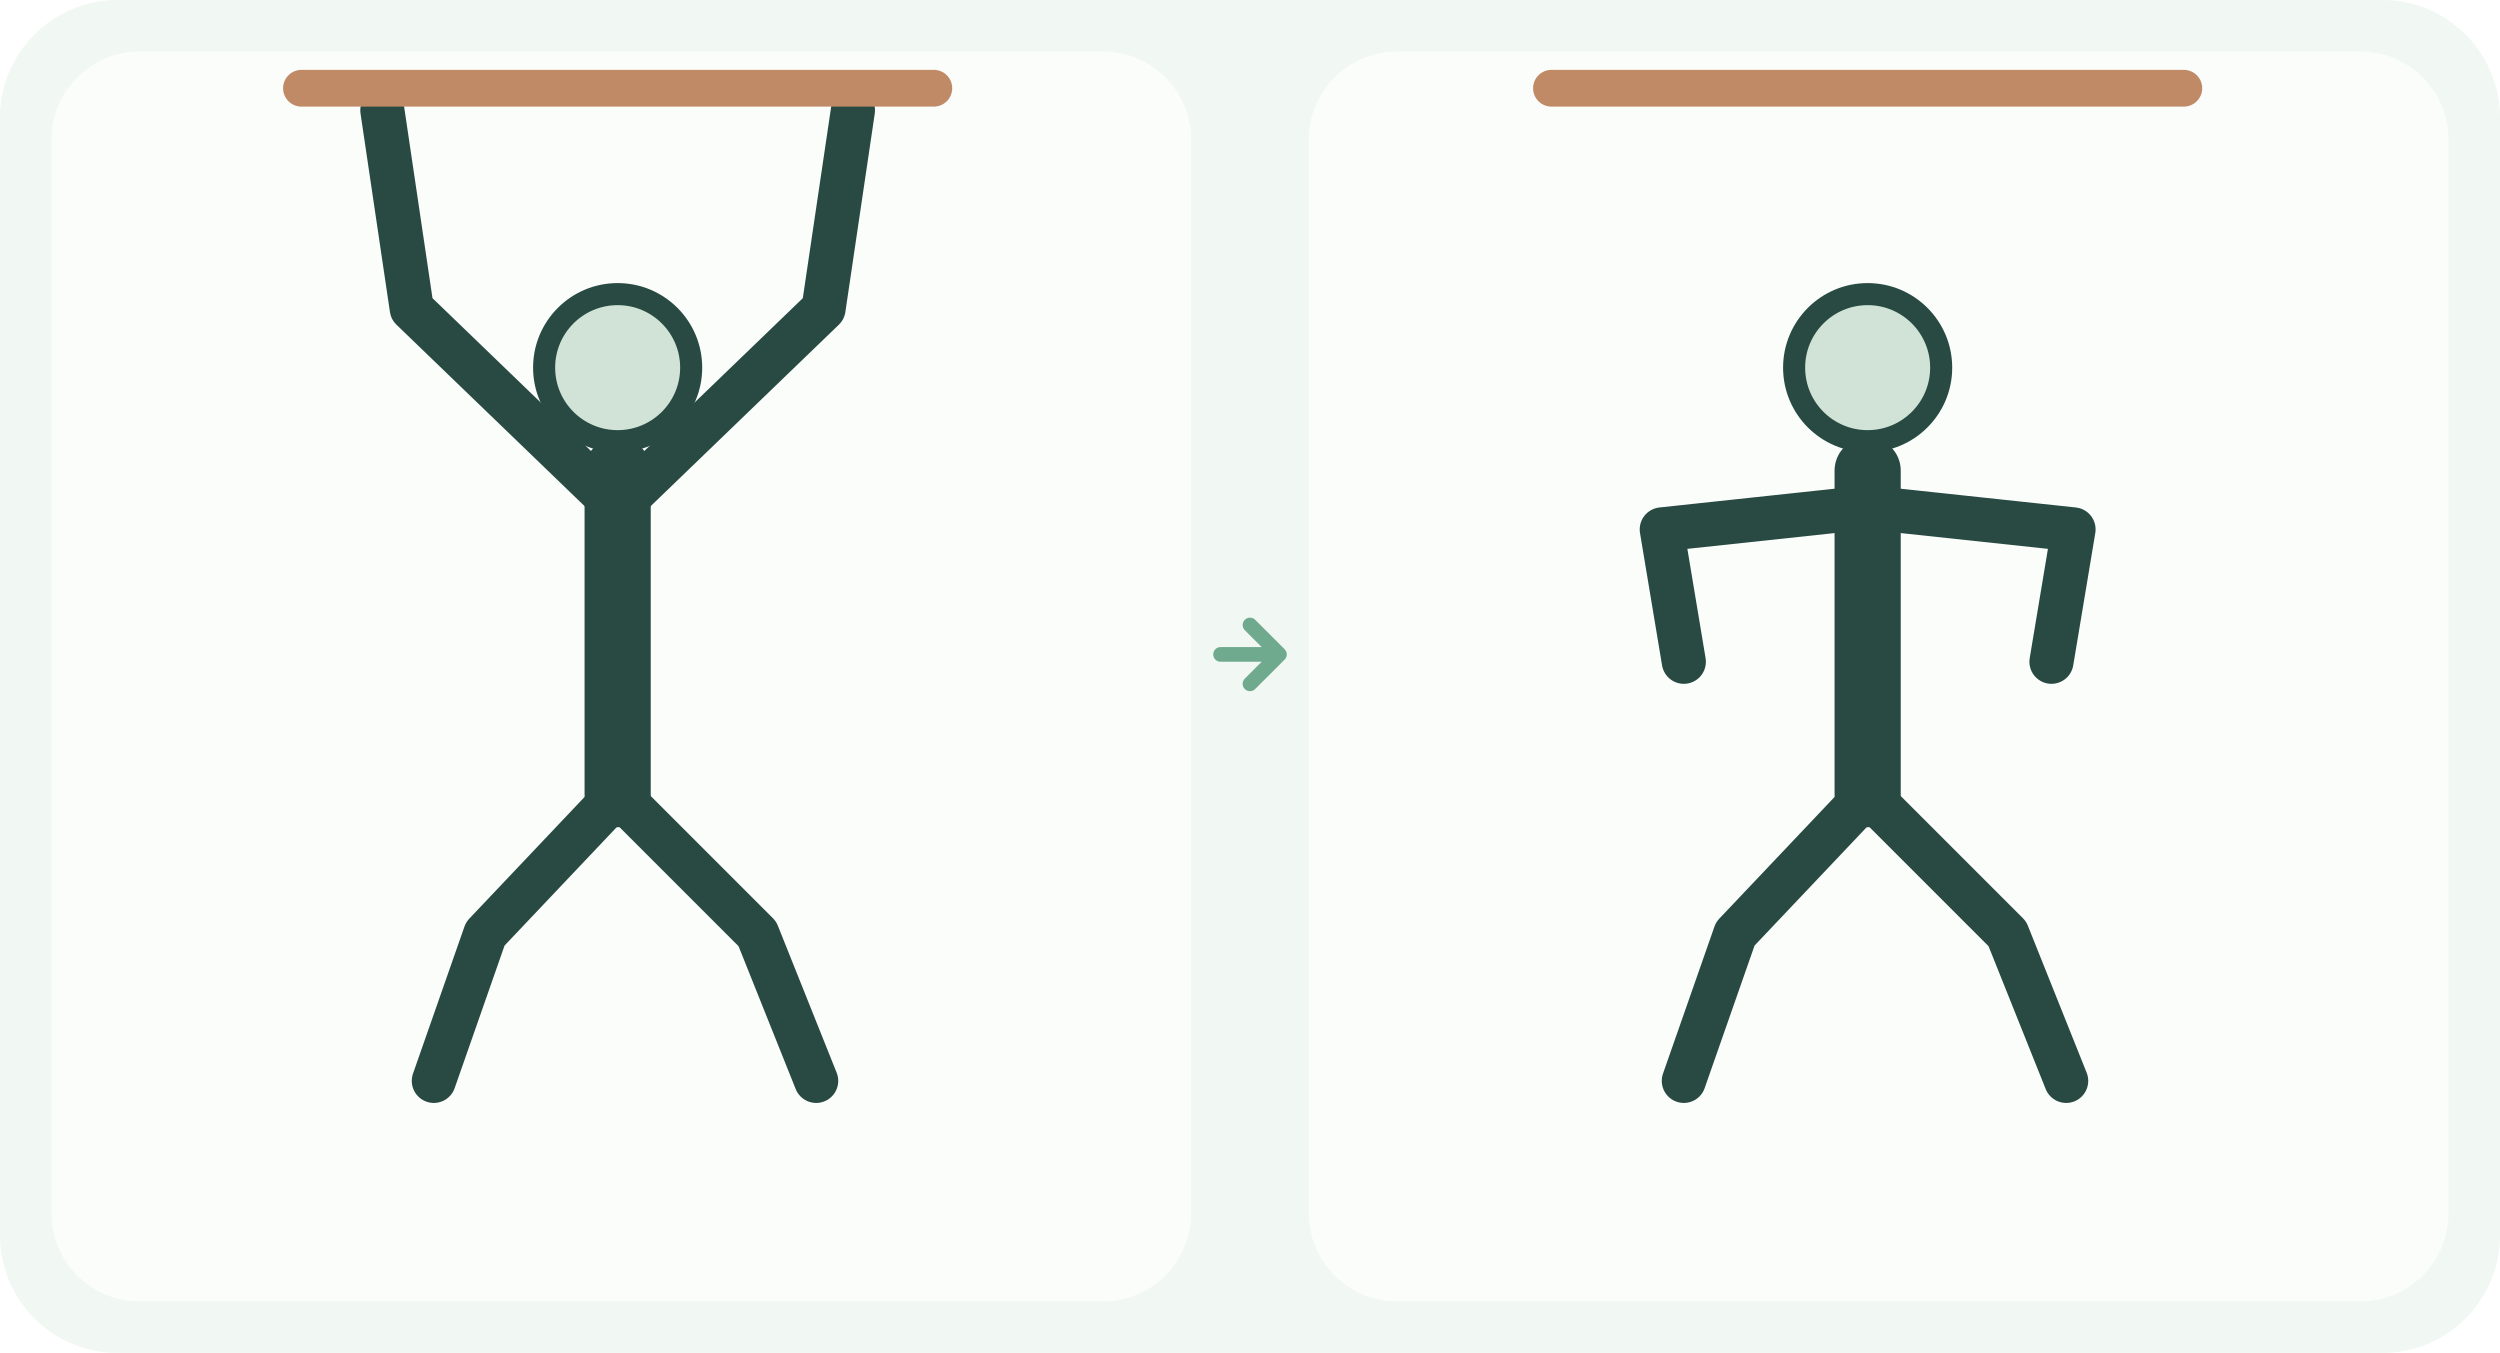
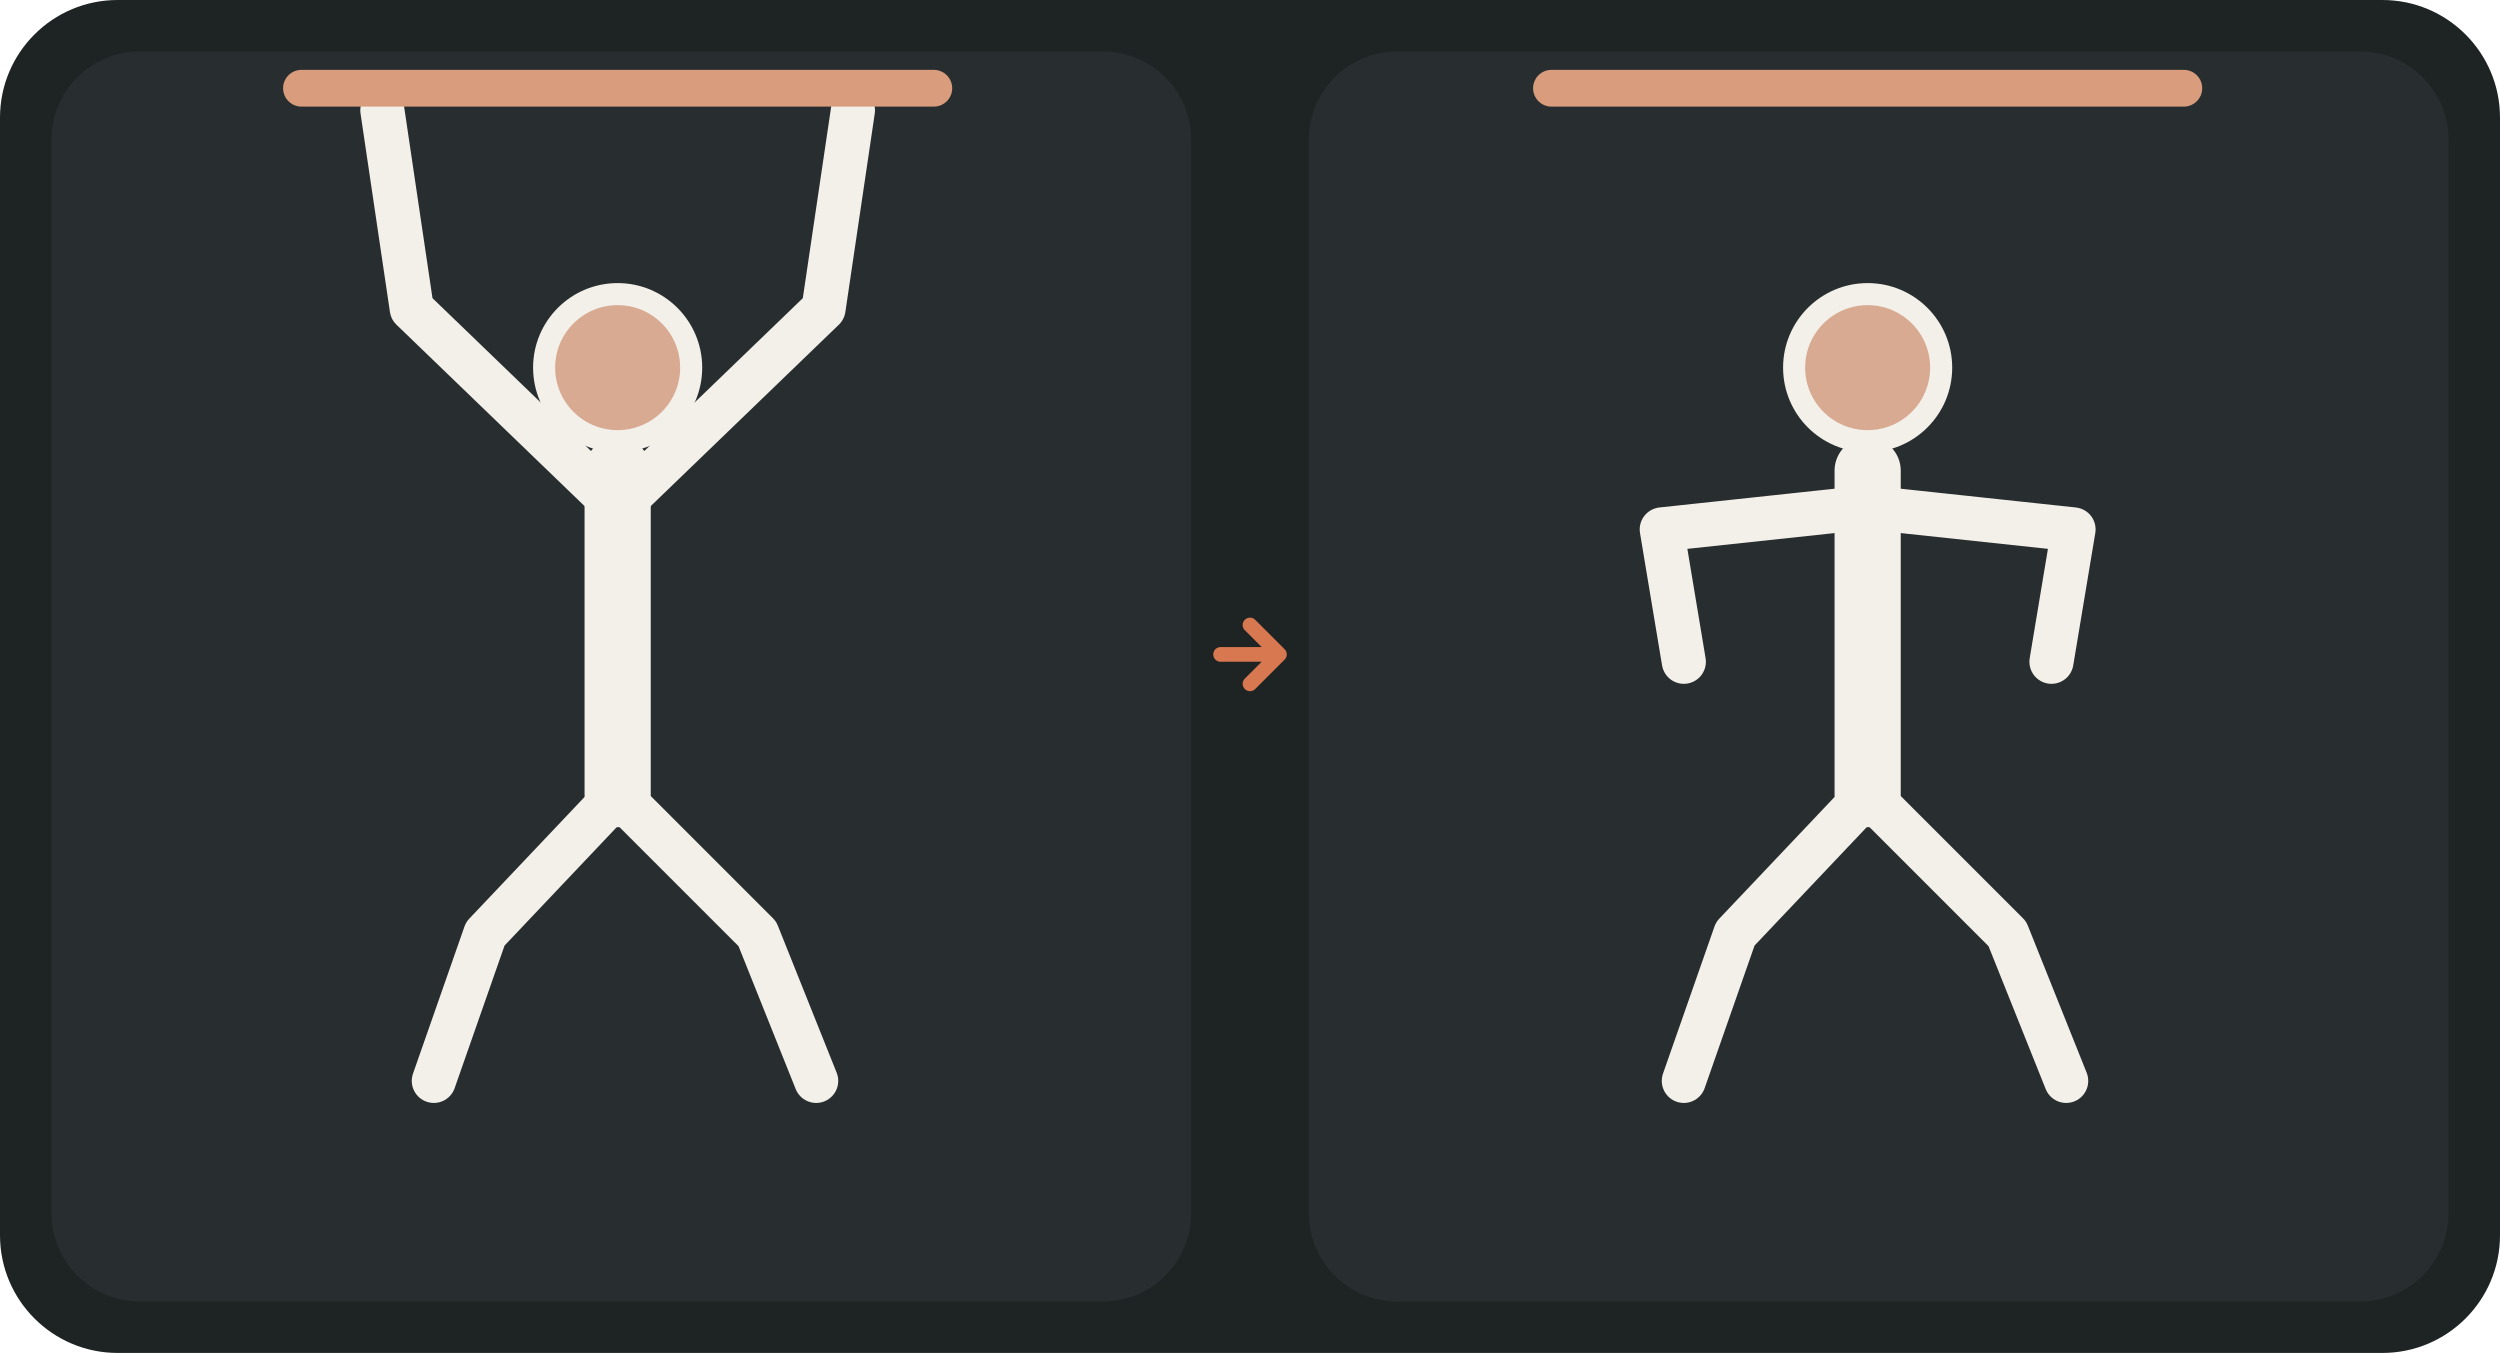
<svg xmlns="http://www.w3.org/2000/svg" viewBox="0 0 340 184" role="img" aria-label="Two positions for pull movement">
-   <rect width="340" height="184" rx="16" fill="#f1f7f2" />
-   <rect x="7" y="7" width="155" height="170" rx="12" fill="#fbfdfb" />
-   <rect x="178" y="7" width="155" height="170" rx="12" fill="#fbfdfb" />
-   <circle cx="84" cy="50" r="10" fill="#d0e3d6" stroke="#284a42" stroke-width="3" />
-   <polyline points="84,64 84,108" fill="none" stroke="#284a42" stroke-width="9" stroke-linejoin="round" stroke-linecap="round" />
-   <polyline points="84,108 66,127 59,147" fill="none" stroke="#284a42" stroke-width="6" stroke-linejoin="round" stroke-linecap="round" />
-   <polyline points="84,108 103,127 111,147" fill="none" stroke="#284a42" stroke-width="6" stroke-linejoin="round" stroke-linecap="round" />
-   <polyline points="84,69 56,42 52,15" fill="none" stroke="#284a42" stroke-width="6" stroke-linejoin="round" stroke-linecap="round" />
-   <polyline points="84,69 112,42 116,15" fill="none" stroke="#284a42" stroke-width="6" stroke-linejoin="round" stroke-linecap="round" />
-   <path d="M41 12h86" stroke="#c18a66" stroke-width="5" stroke-linecap="round" />
-   <circle cx="254" cy="50" r="10" fill="#d0e3d6" stroke="#284a42" stroke-width="3" />
-   <polyline points="254,64 254,108" fill="none" stroke="#284a42" stroke-width="9" stroke-linejoin="round" stroke-linecap="round" />
-   <polyline points="254,108 236,127 229,147" fill="none" stroke="#284a42" stroke-width="6" stroke-linejoin="round" stroke-linecap="round" />
-   <polyline points="254,108 273,127 281,147" fill="none" stroke="#284a42" stroke-width="6" stroke-linejoin="round" stroke-linecap="round" />
-   <polyline points="254,69 226,72 229,90" fill="none" stroke="#284a42" stroke-width="6" stroke-linejoin="round" stroke-linecap="round" />
-   <polyline points="254,69 282,72 279,90" fill="none" stroke="#284a42" stroke-width="6" stroke-linejoin="round" stroke-linecap="round" />
-   <path d="M211 12h86" stroke="#c18a66" stroke-width="5" stroke-linecap="round" />
-   <path d="M166 89h8m-4-4 4 4-4 4" fill="none" stroke="#70aa8e" stroke-width="2" stroke-linecap="round" stroke-linejoin="round" />
+   <rect width="340" height="184" rx="16" fill="#1e2324" />
+   <rect x="7" y="7" width="155" height="170" rx="12" fill="#282d2f" />
+   <rect x="178" y="7" width="155" height="170" rx="12" fill="#282d2f" />
+   <circle cx="84" cy="50" r="10" fill="#d8aa92" stroke="#f2f0e9" stroke-width="3" />
+   <polyline points="84,64 84,108" fill="none" stroke="#f2f0e9" stroke-width="9" stroke-linejoin="round" stroke-linecap="round" />
+   <polyline points="84,108 66,127 59,147" fill="none" stroke="#f2f0e9" stroke-width="6" stroke-linejoin="round" stroke-linecap="round" />
+   <polyline points="84,108 103,127 111,147" fill="none" stroke="#f2f0e9" stroke-width="6" stroke-linejoin="round" stroke-linecap="round" />
+   <polyline points="84,69 56,42 52,15" fill="none" stroke="#f2f0e9" stroke-width="6" stroke-linejoin="round" stroke-linecap="round" />
+   <polyline points="84,69 112,42 116,15" fill="none" stroke="#f2f0e9" stroke-width="6" stroke-linejoin="round" stroke-linecap="round" />
+   <path d="M41 12h86" stroke="#d99d7d" stroke-width="5" stroke-linecap="round" />
+   <circle cx="254" cy="50" r="10" fill="#d8aa92" stroke="#f2f0e9" stroke-width="3" />
+   <polyline points="254,64 254,108" fill="none" stroke="#f2f0e9" stroke-width="9" stroke-linejoin="round" stroke-linecap="round" />
+   <polyline points="254,108 236,127 229,147" fill="none" stroke="#f2f0e9" stroke-width="6" stroke-linejoin="round" stroke-linecap="round" />
+   <polyline points="254,108 273,127 281,147" fill="none" stroke="#f2f0e9" stroke-width="6" stroke-linejoin="round" stroke-linecap="round" />
+   <polyline points="254,69 226,72 229,90" fill="none" stroke="#f2f0e9" stroke-width="6" stroke-linejoin="round" stroke-linecap="round" />
+   <polyline points="254,69 282,72 279,90" fill="none" stroke="#f2f0e9" stroke-width="6" stroke-linejoin="round" stroke-linecap="round" />
+   <path d="M211 12h86" stroke="#d99d7d" stroke-width="5" stroke-linecap="round" />
+   <path d="M166 89h8m-4-4 4 4-4 4" fill="none" stroke="#d77850" stroke-width="2" stroke-linecap="round" stroke-linejoin="round" />
</svg>
